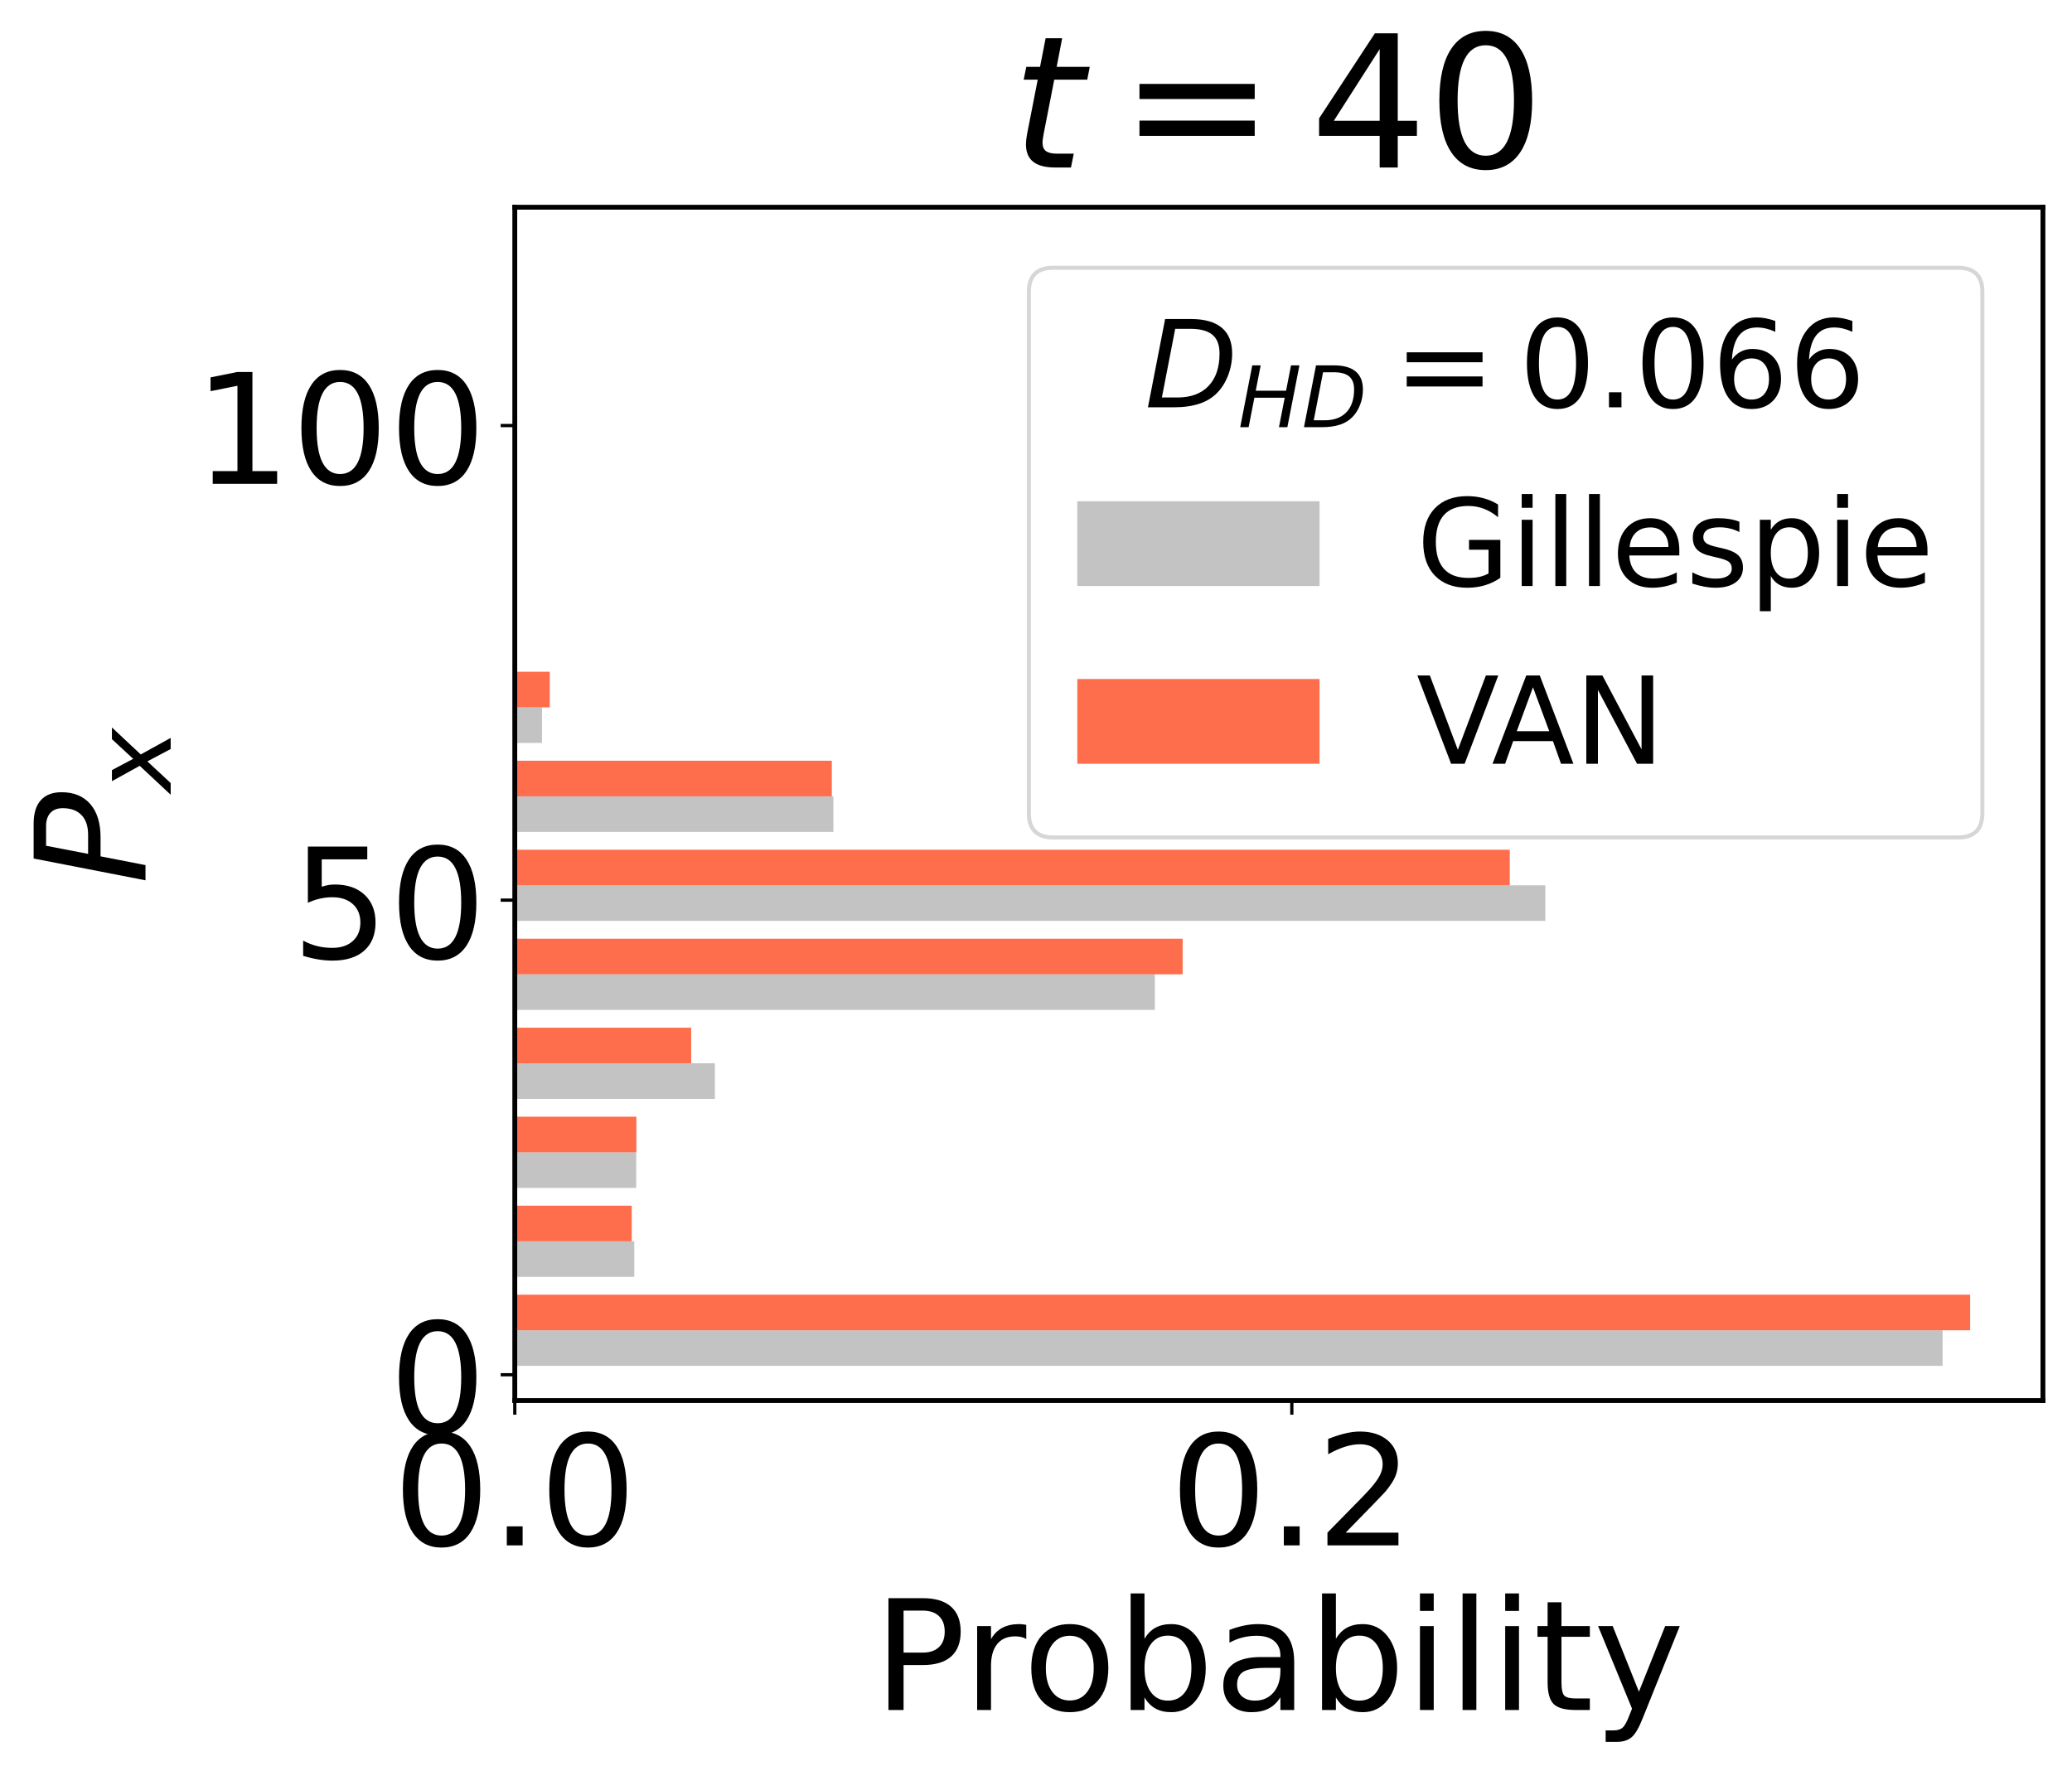
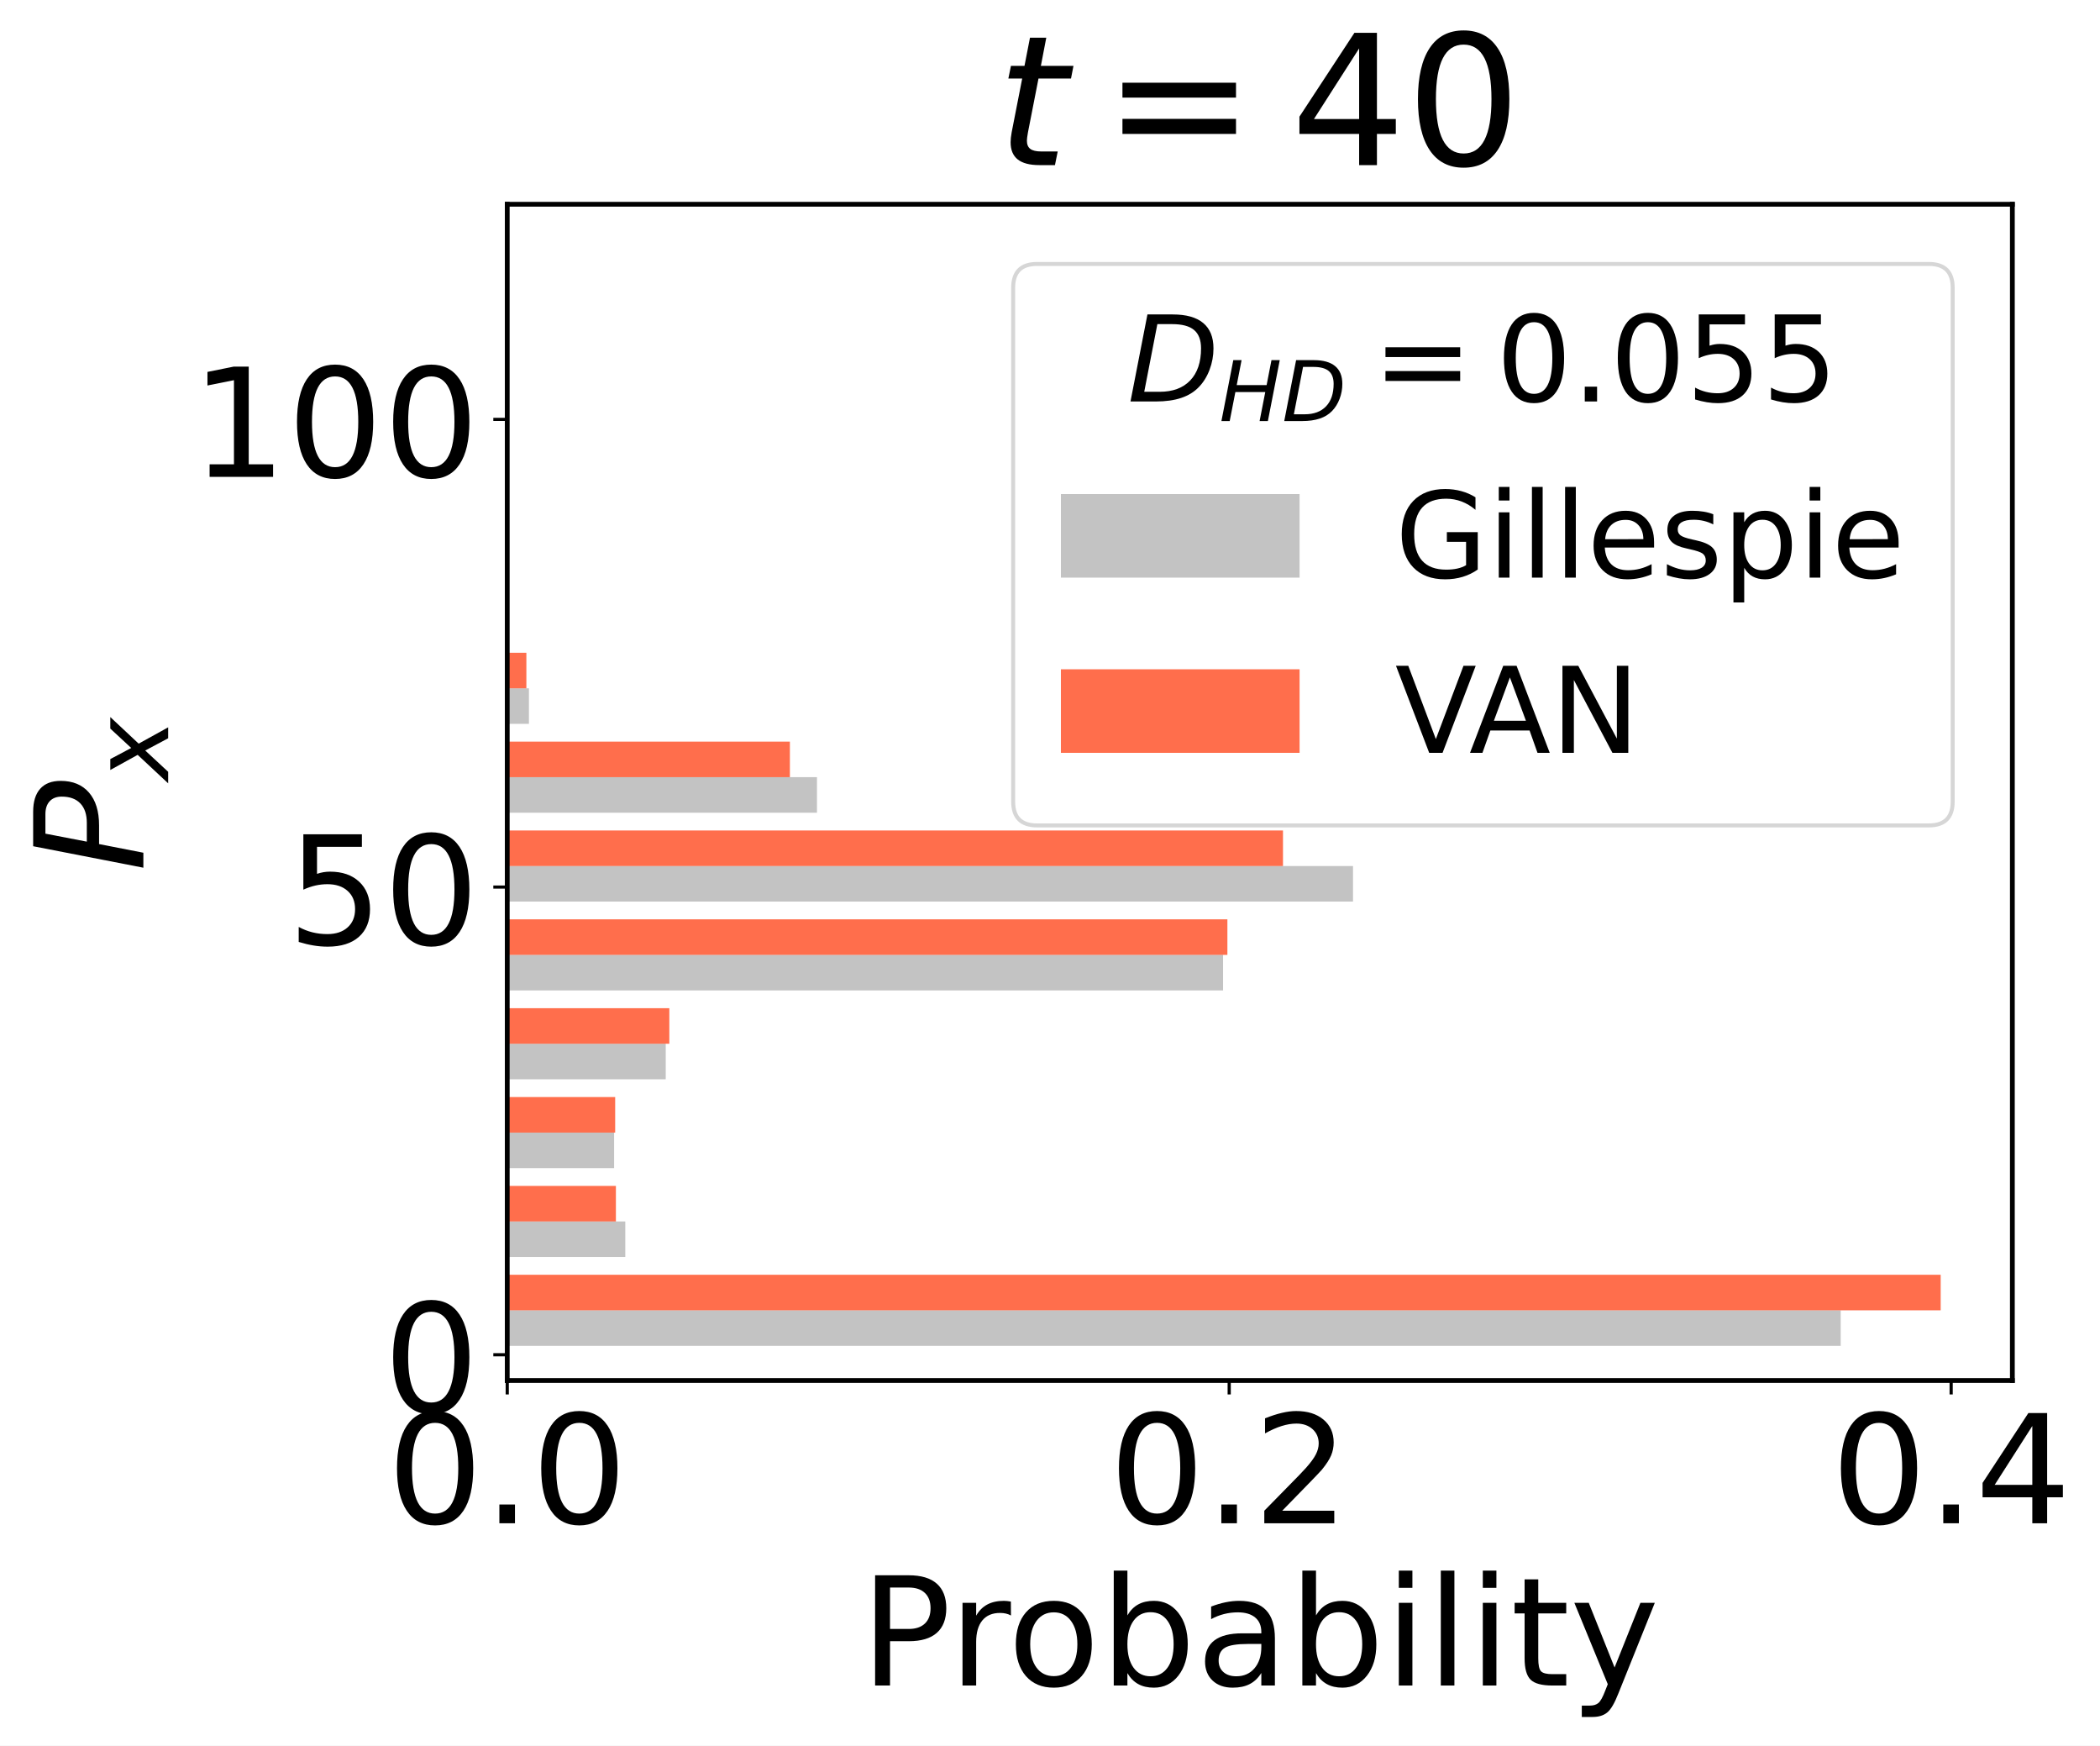
- <svg xmlns="http://www.w3.org/2000/svg" xmlns:xlink="http://www.w3.org/1999/xlink" height="438.686pt" version="1.1" viewBox="0 0 513.212 438.686" width="513.212pt">
+ <svg xmlns="http://www.w3.org/2000/svg" xmlns:xlink="http://www.w3.org/1999/xlink" height="438.686pt" version="1.1" viewBox="0 0 527.891 438.686" width="527.891pt">
  <defs>
    <style type="text/css">*{stroke-linecap:butt;stroke-linejoin:round;}</style>
  </defs>
  <g id="figure_1">
    <g id="patch_1">
-       <path d="M 0 438.686  L 513.212 438.686  L 513.212 0  L 0 0  z " style="fill:#ffffff;" />
+       <path d="M 0 438.686  L 527.891 438.686  L 527.891 0  L 0 0  z " style="fill:#ffffff;" />
    </g>
    <g id="axes_1">
      <g id="patch_2">
-         <path d="M 127.509 346.932  L 506.012 346.932  L 506.012 51.332  L 127.509 51.332  z " style="fill:#ffffff;" />
+         <path d="M 127.509 346.932  L 505.86 346.932  L 505.86 51.332  L 127.509 51.332  z " style="fill:#ffffff;" />
      </g>
      <g id="patch_3">
-         <path clip-path="url(#pb8b042745d)" d="M 127.509 338.335  L 481.156 338.335  L 481.156 329.518  L 127.509 329.518  z " style="fill:#a9a9a9;opacity:0.7;" />
+         <path clip-path="url(#p3694c1da33)" d="M 127.509 338.223  L 462.708 338.223  L 462.708 329.291  L 127.509 329.291  z " style="fill:#a9a9a9;opacity:0.7;" />
      </g>
      <g id="patch_4">
-         <path clip-path="url(#pb8b042745d)" d="M 127.509 316.292  L 157.1 316.292  L 157.1 307.475  L 127.509 307.475  z " style="fill:#a9a9a9;opacity:0.7;" />
+         <path clip-path="url(#p3694c1da33)" d="M 127.509 315.893  L 157.182 315.893  L 157.182 306.96  L 127.509 306.96  z " style="fill:#a9a9a9;opacity:0.7;" />
      </g>
      <g id="patch_5">
-         <path clip-path="url(#pb8b042745d)" d="M 127.509 294.249  L 157.581 294.249  L 157.581 285.432  L 127.509 285.432  z " style="fill:#a9a9a9;opacity:0.7;" />
+         <path clip-path="url(#p3694c1da33)" d="M 127.509 293.562  L 154.369 293.562  L 154.369 284.63  L 127.509 284.63  z " style="fill:#a9a9a9;opacity:0.7;" />
      </g>
      <g id="patch_6">
-         <path clip-path="url(#pb8b042745d)" d="M 127.509 272.206  L 177.068 272.206  L 177.068 263.388  L 127.509 263.388  z " style="fill:#a9a9a9;opacity:0.7;" />
+         <path clip-path="url(#p3694c1da33)" d="M 127.509 271.231  L 167.345 271.231  L 167.345 262.299  L 127.509 262.299  z " style="fill:#a9a9a9;opacity:0.7;" />
      </g>
      <g id="patch_7">
-         <path clip-path="url(#pb8b042745d)" d="M 127.509 250.162  L 286.049 250.162  L 286.049 241.345  L 127.509 241.345  z " style="fill:#a9a9a9;opacity:0.7;" />
+         <path clip-path="url(#p3694c1da33)" d="M 127.509 248.9  L 307.449 248.9  L 307.449 239.968  L 127.509 239.968  z " style="fill:#a9a9a9;opacity:0.7;" />
      </g>
      <g id="patch_8">
-         <path clip-path="url(#pb8b042745d)" d="M 127.509 228.119  L 382.76 228.119  L 382.76 219.302  L 127.509 219.302  z " style="fill:#a9a9a9;opacity:0.7;" />
+         <path clip-path="url(#p3694c1da33)" d="M 127.509 226.57  L 340.116 226.57  L 340.116 217.637  L 127.509 217.637  z " style="fill:#a9a9a9;opacity:0.7;" />
      </g>
      <g id="patch_9">
-         <path clip-path="url(#pb8b042745d)" d="M 127.509 206.076  L 206.418 206.076  L 206.418 197.259  L 127.509 197.259  z " style="fill:#a9a9a9;opacity:0.7;" />
+         <path clip-path="url(#p3694c1da33)" d="M 127.509 204.239  L 205.365 204.239  L 205.365 195.307  L 127.509 195.307  z " style="fill:#a9a9a9;opacity:0.7;" />
      </g>
      <g id="patch_10">
-         <path clip-path="url(#pb8b042745d)" d="M 127.509 184.033  L 134.245 184.033  L 134.245 175.215  L 127.509 175.215  z " style="fill:#a9a9a9;opacity:0.7;" />
+         <path clip-path="url(#p3694c1da33)" d="M 127.509 181.908  L 132.954 181.908  L 132.954 172.976  L 127.509 172.976  z " style="fill:#a9a9a9;opacity:0.7;" />
      </g>
      <g id="patch_11">
-         <path clip-path="url(#pb8b042745d)" d="M 127.509 329.518  L 487.988 329.518  L 487.988 320.701  L 127.509 320.701  z " style="fill:#ff3000;opacity:0.7;" />
+         <path clip-path="url(#p3694c1da33)" d="M 127.509 329.291  L 487.843 329.291  L 487.843 320.359  L 127.509 320.359  z " style="fill:#ff3000;opacity:0.7;" />
      </g>
      <g id="patch_12">
-         <path clip-path="url(#pb8b042745d)" d="M 127.509 307.475  L 156.475 307.475  L 156.475 298.658  L 127.509 298.658  z " style="fill:#ff3000;opacity:0.7;" />
+         <path clip-path="url(#p3694c1da33)" d="M 127.509 306.96  L 154.823 306.96  L 154.823 298.028  L 127.509 298.028  z " style="fill:#ff3000;opacity:0.7;" />
      </g>
      <g id="patch_13">
-         <path clip-path="url(#pb8b042745d)" d="M 127.509 285.432  L 157.629 285.432  L 157.629 276.614  L 127.509 276.614  z " style="fill:#ff3000;opacity:0.7;" />
+         <path clip-path="url(#p3694c1da33)" d="M 127.509 284.63  L 154.641 284.63  L 154.641 275.697  L 127.509 275.697  z " style="fill:#ff3000;opacity:0.7;" />
      </g>
      <g id="patch_14">
-         <path clip-path="url(#pb8b042745d)" d="M 127.509 263.388  L 171.198 263.388  L 171.198 254.571  L 127.509 254.571  z " style="fill:#ff3000;opacity:0.7;" />
+         <path clip-path="url(#p3694c1da33)" d="M 127.509 262.299  L 168.252 262.299  L 168.252 253.367  L 127.509 253.367  z " style="fill:#ff3000;opacity:0.7;" />
      </g>
      <g id="patch_15">
-         <path clip-path="url(#pb8b042745d)" d="M 127.509 241.345  L 292.929 241.345  L 292.929 232.528  L 127.509 232.528  z " style="fill:#ff3000;opacity:0.7;" />
+         <path clip-path="url(#p3694c1da33)" d="M 127.509 239.968  L 308.538 239.968  L 308.538 231.036  L 127.509 231.036  z " style="fill:#ff3000;opacity:0.7;" />
      </g>
      <g id="patch_16">
-         <path clip-path="url(#pb8b042745d)" d="M 127.509 219.302  L 373.955 219.302  L 373.955 210.485  L 127.509 210.485  z " style="fill:#ff3000;opacity:0.7;" />
+         <path clip-path="url(#p3694c1da33)" d="M 127.509 217.637  L 322.513 217.637  L 322.513 208.705  L 127.509 208.705  z " style="fill:#ff3000;opacity:0.7;" />
      </g>
      <g id="patch_17">
-         <path clip-path="url(#pb8b042745d)" d="M 127.509 197.259  L 206.033 197.259  L 206.033 188.441  L 127.509 188.441  z " style="fill:#ff3000;opacity:0.7;" />
+         <path clip-path="url(#p3694c1da33)" d="M 127.509 195.307  L 198.56 195.307  L 198.56 186.374  L 127.509 186.374  z " style="fill:#ff3000;opacity:0.7;" />
      </g>
      <g id="patch_18">
-         <path clip-path="url(#pb8b042745d)" d="M 127.509 175.215  L 136.17 175.215  L 136.17 166.398  L 127.509 166.398  z " style="fill:#ff3000;opacity:0.7;" />
+         <path clip-path="url(#p3694c1da33)" d="M 127.509 172.976  L 132.319 172.976  L 132.319 164.044  L 127.509 164.044  z " style="fill:#ff3000;opacity:0.7;" />
      </g>
      <g id="matplotlib.axis_1">
        <g id="xtick_1">
          <g id="line2d_1">
            <defs>
-               <path d="M 0 0  L 0 3.5  " id="m33f6fbbf1a" style="stroke:#000000;stroke-width:0.8;" />
-             </defs>
-             <g>
-               <use style="stroke:#000000;stroke-width:0.8;" x="127.509" xlink:href="#m33f6fbbf1a" y="346.932" />
+               <path d="M 0 0  L 0 3.5  " id="meb04d75279" style="stroke:#000000;stroke-width:0.8;" />
+             </defs>
+             <g>
+               <use style="stroke:#000000;stroke-width:0.8;" x="127.509" xlink:href="#meb04d75279" y="346.932" />
            </g>
          </g>
          <g id="text_1">
            <g transform="translate(97.29344 382.8063)scale(0.38 -0.38)">
              <defs>
                <path d="M 31.781 66.406  Q 24.172 66.406 20.328 58.906  Q 16.5 51.422 16.5 36.375  Q 16.5 21.391 20.328 13.891  Q 24.172 6.391 31.781 6.391  Q 39.453 6.391 43.281 13.891  Q 47.125 21.391 47.125 36.375  Q 47.125 51.422 43.281 58.906  Q 39.453 66.406 31.781 66.406  z M 31.781 74.219  Q 44.047 74.219 50.516 64.516  Q 56.984 54.828 56.984 36.375  Q 56.984 17.969 50.516 8.266  Q 44.047 -1.422 31.781 -1.422  Q 19.531 -1.422 13.062 8.266  Q 6.594 17.969 6.594 36.375  Q 6.594 54.828 13.062 64.516  Q 19.531 74.219 31.781 74.219  z " id="DejaVuSans-48" />
                <path d="M 10.688 12.406  L 21 12.406  L 21 0  L 10.688 0  z " id="DejaVuSans-46" />
              </defs>
              <use xlink:href="#DejaVuSans-48" />
              <use x="63.623" xlink:href="#DejaVuSans-46" />
              <use x="95.41" xlink:href="#DejaVuSans-48" />
            </g>
          </g>
        </g>
        <g id="xtick_2">
          <g id="line2d_2">
            <g>
-               <use style="stroke:#000000;stroke-width:0.8;" x="319.97" xlink:href="#m33f6fbbf1a" y="346.932" />
+               <use style="stroke:#000000;stroke-width:0.8;" x="308.992" xlink:href="#meb04d75279" y="346.932" />
            </g>
          </g>
          <g id="text_2">
-             <g transform="translate(289.754 382.8063)scale(0.38 -0.38)">
+             <g transform="translate(278.7762 382.8063)scale(0.38 -0.38)">
              <defs>
                <path d="M 19.188 8.297  L 53.609 8.297  L 53.609 0  L 7.328 0  L 7.328 8.297  Q 12.938 14.109 22.625 23.891  Q 32.328 33.688 34.812 36.531  Q 39.547 41.844 41.422 45.531  Q 43.312 49.219 43.312 52.781  Q 43.312 58.594 39.234 62.25  Q 35.156 65.922 28.609 65.922  Q 23.969 65.922 18.812 64.312  Q 13.672 62.703 7.812 59.422  L 7.812 69.391  Q 13.766 71.781 18.938 73  Q 24.125 74.219 28.422 74.219  Q 39.75 74.219 46.484 68.547  Q 53.219 62.891 53.219 53.422  Q 53.219 48.922 51.531 44.891  Q 49.859 40.875 45.406 35.406  Q 44.188 33.984 37.641 27.219  Q 31.109 20.453 19.188 8.297  z " id="DejaVuSans-50" />
              </defs>
              <use xlink:href="#DejaVuSans-48" />
              <use x="63.623" xlink:href="#DejaVuSans-46" />
              <use x="95.41" xlink:href="#DejaVuSans-50" />
            </g>
          </g>
        </g>
-         <g id="text_3">
-           <g transform="translate(216.3308 423.5832)scale(0.38 -0.38)">
+         <g id="xtick_3">
+           <g id="line2d_3">
+             <g>
+               <use style="stroke:#000000;stroke-width:0.8;" x="490.475" xlink:href="#meb04d75279" y="346.932" />
+             </g>
+           </g>
+           <g id="text_3">
+             <g transform="translate(460.2589 382.8063)scale(0.38 -0.38)">
+               <defs>
+                 <path d="M 37.797 64.312  L 12.891 25.391  L 37.797 25.391  z M 35.203 72.906  L 47.609 72.906  L 47.609 25.391  L 58.016 25.391  L 58.016 17.188  L 47.609 17.188  L 47.609 0  L 37.797 0  L 37.797 17.188  L 4.891 17.188  L 4.891 26.703  z " id="DejaVuSans-52" />
+               </defs>
+               <use xlink:href="#DejaVuSans-48" />
+               <use x="63.623" xlink:href="#DejaVuSans-46" />
+               <use x="95.41" xlink:href="#DejaVuSans-52" />
+             </g>
+           </g>
+         </g>
+         <g id="text_4">
+           <g transform="translate(216.2548 423.5832)scale(0.38 -0.38)">
            <defs>
              <path d="M 19.672 64.797  L 19.672 37.406  L 32.078 37.406  Q 38.969 37.406 42.719 40.969  Q 46.484 44.531 46.484 51.125  Q 46.484 57.672 42.719 61.234  Q 38.969 64.797 32.078 64.797  z M 9.812 72.906  L 32.078 72.906  Q 44.344 72.906 50.609 67.359  Q 56.891 61.812 56.891 51.125  Q 56.891 40.328 50.609 34.812  Q 44.344 29.297 32.078 29.297  L 19.672 29.297  L 19.672 0  L 9.812 0  z " id="DejaVuSans-80" />
              <path d="M 41.109 46.297  Q 39.594 47.172 37.812 47.578  Q 36.031 48 33.891 48  Q 26.266 48 22.188 43.047  Q 18.109 38.094 18.109 28.812  L 18.109 0  L 9.078 0  L 9.078 54.688  L 18.109 54.688  L 18.109 46.188  Q 20.953 51.172 25.484 53.578  Q 30.031 56 36.531 56  Q 37.453 56 38.578 55.875  Q 39.703 55.766 41.062 55.516  z " id="DejaVuSans-114" />
              <path d="M 30.609 48.391  Q 23.391 48.391 19.188 42.75  Q 14.984 37.109 14.984 27.297  Q 14.984 17.484 19.156 11.844  Q 23.344 6.203 30.609 6.203  Q 37.797 6.203 41.984 11.859  Q 46.188 17.531 46.188 27.297  Q 46.188 37.016 41.984 42.703  Q 37.797 48.391 30.609 48.391  z M 30.609 56  Q 42.328 56 49.016 48.375  Q 55.719 40.766 55.719 27.297  Q 55.719 13.875 49.016 6.219  Q 42.328 -1.422 30.609 -1.422  Q 18.844 -1.422 12.172 6.219  Q 5.516 13.875 5.516 27.297  Q 5.516 40.766 12.172 48.375  Q 18.844 56 30.609 56  z " id="DejaVuSans-111" />
              <path d="M 48.688 27.297  Q 48.688 37.203 44.609 42.844  Q 40.531 48.484 33.406 48.484  Q 26.266 48.484 22.188 42.844  Q 18.109 37.203 18.109 27.297  Q 18.109 17.391 22.188 11.75  Q 26.266 6.109 33.406 6.109  Q 40.531 6.109 44.609 11.75  Q 48.688 17.391 48.688 27.297  z M 18.109 46.391  Q 20.953 51.266 25.266 53.625  Q 29.594 56 35.594 56  Q 45.562 56 51.781 48.094  Q 58.016 40.188 58.016 27.297  Q 58.016 14.406 51.781 6.484  Q 45.562 -1.422 35.594 -1.422  Q 29.594 -1.422 25.266 0.953  Q 20.953 3.328 18.109 8.203  L 18.109 0  L 9.078 0  L 9.078 75.984  L 18.109 75.984  z " id="DejaVuSans-98" />
              <path d="M 34.281 27.484  Q 23.391 27.484 19.188 25  Q 14.984 22.516 14.984 16.5  Q 14.984 11.719 18.141 8.906  Q 21.297 6.109 26.703 6.109  Q 34.188 6.109 38.703 11.406  Q 43.219 16.703 43.219 25.484  L 43.219 27.484  z M 52.203 31.203  L 52.203 0  L 43.219 0  L 43.219 8.297  Q 40.141 3.328 35.547 0.953  Q 30.953 -1.422 24.312 -1.422  Q 15.922 -1.422 10.953 3.297  Q 6 8.016 6 15.922  Q 6 25.141 12.172 29.828  Q 18.359 34.516 30.609 34.516  L 43.219 34.516  L 43.219 35.406  Q 43.219 41.609 39.141 45  Q 35.062 48.391 27.688 48.391  Q 23 48.391 18.547 47.266  Q 14.109 46.141 10.016 43.891  L 10.016 52.203  Q 14.938 54.109 19.578 55.047  Q 24.219 56 28.609 56  Q 40.484 56 46.344 49.844  Q 52.203 43.703 52.203 31.203  z " id="DejaVuSans-97" />
              <path d="M 9.422 54.688  L 18.406 54.688  L 18.406 0  L 9.422 0  z M 9.422 75.984  L 18.406 75.984  L 18.406 64.594  L 9.422 64.594  z " id="DejaVuSans-105" />
              <path d="M 9.422 75.984  L 18.406 75.984  L 18.406 0  L 9.422 0  z " id="DejaVuSans-108" />
              <path d="M 18.312 70.219  L 18.312 54.688  L 36.812 54.688  L 36.812 47.703  L 18.312 47.703  L 18.312 18.016  Q 18.312 11.328 20.141 9.422  Q 21.969 7.516 27.594 7.516  L 36.812 7.516  L 36.812 0  L 27.594 0  Q 17.188 0 13.234 3.875  Q 9.281 7.766 9.281 18.016  L 9.281 47.703  L 2.688 47.703  L 2.688 54.688  L 9.281 54.688  L 9.281 70.219  z " id="DejaVuSans-116" />
              <path d="M 32.172 -5.078  Q 28.375 -14.844 24.75 -17.812  Q 21.141 -20.797 15.094 -20.797  L 7.906 -20.797  L 7.906 -13.281  L 13.188 -13.281  Q 16.891 -13.281 18.938 -11.516  Q 21 -9.766 23.484 -3.219  L 25.094 0.875  L 2.984 54.688  L 12.5 54.688  L 29.594 11.922  L 46.688 54.688  L 56.203 54.688  z " id="DejaVuSans-121" />
            </defs>
            <use xlink:href="#DejaVuSans-80" />
            <use x="58.553" xlink:href="#DejaVuSans-114" />
            <use x="97.416" xlink:href="#DejaVuSans-111" />
            <use x="158.598" xlink:href="#DejaVuSans-98" />
            <use x="222.074" xlink:href="#DejaVuSans-97" />
            <use x="283.354" xlink:href="#DejaVuSans-98" />
            <use x="346.83" xlink:href="#DejaVuSans-105" />
            <use x="374.613" xlink:href="#DejaVuSans-108" />
            <use x="402.396" xlink:href="#DejaVuSans-105" />
            <use x="430.18" xlink:href="#DejaVuSans-116" />
            <use x="469.389" xlink:href="#DejaVuSans-121" />
          </g>
        </g>
      </g>
      <g id="matplotlib.axis_2">
        <g id="ytick_1">
-           <g id="line2d_3">
-             <defs>
-               <path d="M 0 0  L -3.5 0  " id="m74f24836e0" style="stroke:#000000;stroke-width:0.8;" />
-             </defs>
-             <g>
-               <use style="stroke:#000000;stroke-width:0.8;" x="127.509" xlink:href="#m74f24836e0" y="340.54" />
-             </g>
-           </g>
-           <g id="text_4">
-             <g transform="translate(96.33187 354.9767)scale(0.38 -0.38)">
+           <g id="line2d_4">
+             <defs>
+               <path d="M 0 0  L -3.5 0  " id="m8d3801bf32" style="stroke:#000000;stroke-width:0.8;" />
+             </defs>
+             <g>
+               <use style="stroke:#000000;stroke-width:0.8;" x="127.509" xlink:href="#m8d3801bf32" y="340.456" />
+             </g>
+           </g>
+           <g id="text_5">
+             <g transform="translate(96.33187 354.8934)scale(0.38 -0.38)">
              <use xlink:href="#DejaVuSans-48" />
            </g>
          </g>
        </g>
        <g id="ytick_2">
-           <g id="line2d_4">
-             <g>
-               <use style="stroke:#000000;stroke-width:0.8;" x="127.509" xlink:href="#m74f24836e0" y="222.976" />
-             </g>
-           </g>
-           <g id="text_5">
-             <g transform="translate(72.15438 237.4127)scale(0.38 -0.38)">
+           <g id="line2d_5">
+             <g>
+               <use style="stroke:#000000;stroke-width:0.8;" x="127.509" xlink:href="#m8d3801bf32" y="222.926" />
+             </g>
+           </g>
+           <g id="text_6">
+             <g transform="translate(72.15438 237.3633)scale(0.38 -0.38)">
              <defs>
                <path d="M 10.797 72.906  L 49.516 72.906  L 49.516 64.594  L 19.828 64.594  L 19.828 46.734  Q 21.969 47.469 24.109 47.828  Q 26.266 48.188 28.422 48.188  Q 40.625 48.188 47.75 41.5  Q 54.891 34.812 54.891 23.391  Q 54.891 11.625 47.562 5.094  Q 40.234 -1.422 26.906 -1.422  Q 22.312 -1.422 17.547 -0.641  Q 12.797 0.141 7.719 1.703  L 7.719 11.625  Q 12.109 9.234 16.797 8.062  Q 21.484 6.891 26.703 6.891  Q 35.156 6.891 40.078 11.328  Q 45.016 15.766 45.016 23.391  Q 45.016 31 40.078 35.438  Q 35.156 39.891 26.703 39.891  Q 22.75 39.891 18.812 39.016  Q 14.891 38.141 10.797 36.281  z " id="DejaVuSans-53" />
              </defs>
              <use xlink:href="#DejaVuSans-53" />
              <use x="63.623" xlink:href="#DejaVuSans-48" />
            </g>
          </g>
        </g>
        <g id="ytick_3">
-           <g id="line2d_5">
-             <g>
-               <use style="stroke:#000000;stroke-width:0.8;" x="127.509" xlink:href="#m74f24836e0" y="105.412" />
-             </g>
-           </g>
-           <g id="text_6">
-             <g transform="translate(47.97687 119.8487)scale(0.38 -0.38)">
+           <g id="line2d_6">
+             <g>
+               <use style="stroke:#000000;stroke-width:0.8;" x="127.509" xlink:href="#m8d3801bf32" y="105.396" />
+             </g>
+           </g>
+           <g id="text_7">
+             <g transform="translate(47.97687 119.8331)scale(0.38 -0.38)">
              <defs>
                <path d="M 12.406 8.297  L 28.516 8.297  L 28.516 63.922  L 10.984 60.406  L 10.984 69.391  L 28.422 72.906  L 38.281 72.906  L 38.281 8.297  L 54.391 8.297  L 54.391 0  L 12.406 0  z " id="DejaVuSans-49" />
              </defs>
              <use xlink:href="#DejaVuSans-49" />
              <use x="63.623" xlink:href="#DejaVuSans-48" />
              <use x="127.246" xlink:href="#DejaVuSans-48" />
            </g>
          </g>
        </g>
-         <g id="text_7">
+         <g id="text_8">
          <g transform="translate(36.07406 219.0822)rotate(-90)scale(0.38 -0.38)">
            <defs>
              <path d="M 16.891 72.906  L 39.703 72.906  Q 49.656 72.906 54.875 68.266  Q 60.109 63.625 60.109 54.688  Q 60.109 42.672 52.391 35.984  Q 44.672 29.297 30.719 29.297  L 18.312 29.297  L 12.594 0  L 2.688 0  z M 25.203 64.797  L 19.922 37.406  L 32.328 37.406  Q 40.719 37.406 45.203 41.703  Q 49.703 46 49.703 54  Q 49.703 59.125 46.656 61.953  Q 43.609 64.797 38.094 64.797  z " id="DejaVuSans-Oblique-80" />
              <path d="M 60.016 54.688  L 34.906 27.875  L 50.297 0  L 39.984 0  L 28.422 21.688  L 8.297 0  L -2.594 0  L 24.312 28.812  L 10.016 54.688  L 20.312 54.688  L 30.812 34.906  L 49.125 54.688  z " id="DejaVuSans-Oblique-120" />
            </defs>
            <use transform="translate(0 0.09375)" xlink:href="#DejaVuSans-Oblique-80" />
            <use transform="translate(60.30273 -16.3125)scale(0.7)" xlink:href="#DejaVuSans-Oblique-120" />
          </g>
        </g>
      </g>
      <g id="patch_19">
        <path d="M 127.509 346.932  L 127.509 51.332  " style="fill:none;stroke:#000000;stroke-linecap:square;stroke-linejoin:miter;stroke-width:1.2;" />
      </g>
      <g id="patch_20">
-         <path d="M 506.012 346.932  L 506.012 51.332  " style="fill:none;stroke:#000000;stroke-linecap:square;stroke-linejoin:miter;stroke-width:1.2;" />
+         <path d="M 505.86 346.932  L 505.86 51.332  " style="fill:none;stroke:#000000;stroke-linecap:square;stroke-linejoin:miter;stroke-width:1.2;" />
      </g>
      <g id="patch_21">
-         <path d="M 127.509 346.932  L 506.012 346.932  " style="fill:none;stroke:#000000;stroke-linecap:square;stroke-linejoin:miter;stroke-width:1.2;" />
+         <path d="M 127.509 346.932  L 505.86 346.932  " style="fill:none;stroke:#000000;stroke-linecap:square;stroke-linejoin:miter;stroke-width:1.2;" />
      </g>
      <g id="patch_22">
-         <path d="M 127.509 51.332  L 506.012 51.332  " style="fill:none;stroke:#000000;stroke-linecap:square;stroke-linejoin:miter;stroke-width:1.2;" />
-       </g>
-       <g id="text_8">
-         <g transform="translate(250.6406 41.84887)scale(0.456 -0.456)">
+         <path d="M 127.509 51.332  L 505.86 51.332  " style="fill:none;stroke:#000000;stroke-linecap:square;stroke-linejoin:miter;stroke-width:1.2;" />
+       </g>
+       <g id="text_9">
+         <g transform="translate(250.5647 41.84887)scale(0.456 -0.456)">
          <defs>
            <path d="M 42.281 54.688  L 40.922 47.703  L 23 47.703  L 17.188 18.016  Q 16.891 16.359 16.75 15.234  Q 16.609 14.109 16.609 13.484  Q 16.609 10.359 18.484 8.938  Q 20.359 7.516 24.516 7.516  L 33.594 7.516  L 32.078 0  L 23.484 0  Q 15.484 0 11.547 3.125  Q 7.625 6.25 7.625 12.594  Q 7.625 13.719 7.766 15.062  Q 7.906 16.406 8.203 18.016  L 14.016 47.703  L 6.391 47.703  L 7.812 54.688  L 15.281 54.688  L 18.312 70.219  L 27.297 70.219  L 24.312 54.688  z " id="DejaVuSans-Oblique-116" />
            <path d="M 10.594 45.406  L 73.188 45.406  L 73.188 37.203  L 10.594 37.203  z M 10.594 25.484  L 73.188 25.484  L 73.188 17.188  L 10.594 17.188  z " id="DejaVuSans-61" />
-             <path d="M 37.797 64.312  L 12.891 25.391  L 37.797 25.391  z M 35.203 72.906  L 47.609 72.906  L 47.609 25.391  L 58.016 25.391  L 58.016 17.188  L 47.609 17.188  L 47.609 0  L 37.797 0  L 37.797 17.188  L 4.891 17.188  L 4.891 26.703  z " id="DejaVuSans-52" />
          </defs>
          <use transform="translate(0 0.78125)" xlink:href="#DejaVuSans-Oblique-116" />
          <use transform="translate(58.69141 0.78125)" xlink:href="#DejaVuSans-61" />
          <use transform="translate(161.9629 0.78125)" xlink:href="#DejaVuSans-52" />
          <use transform="translate(225.5859 0.78125)" xlink:href="#DejaVuSans-48" />
        </g>
      </g>
      <g id="legend_1">
        <g id="patch_23">
-           <path d="M 260.837 207.435  L 485.012 207.435  Q 491.012 207.435 491.012 201.435  L 491.012 72.332  Q 491.012 66.332 485.012 66.332  L 260.837 66.332  Q 254.837 66.332 254.837 72.332  L 254.837 201.435  Q 254.837 207.435 260.837 207.435  z " style="fill:#ffffff;opacity:0.8;stroke:#cccccc;stroke-linejoin:miter;" />
-         </g>
-         <g id="text_9">
-           <g transform="translate(283.5244 101.1276)scale(0.3 -0.3)">
+           <path d="M 260.685 207.435  L 484.86 207.435  Q 490.86 207.435 490.86 201.435  L 490.86 72.332  Q 490.86 66.332 484.86 66.332  L 260.685 66.332  Q 254.685 66.332 254.685 72.332  L 254.685 201.435  Q 254.685 207.435 260.685 207.435  z " style="fill:#ffffff;opacity:0.8;stroke:#cccccc;stroke-linejoin:miter;" />
+         </g>
+         <g id="text_10">
+           <g transform="translate(283.3725 101.1276)scale(0.3 -0.3)">
            <defs>
              <path d="M 16.891 72.906  L 38.094 72.906  Q 54.984 72.906 63.594 65.75  Q 72.219 58.594 72.219 44.484  Q 72.219 35.156 68.938 26.531  Q 65.672 17.922 59.906 12.016  Q 54.109 5.953 45.172 2.969  Q 36.234 0 24.031 0  L 2.688 0  z M 25.203 64.797  L 14.203 8.109  L 27.094 8.109  Q 43.656 8.109 52.734 17.625  Q 61.812 27.156 61.812 44.484  Q 61.812 54.984 55.953 59.891  Q 50.094 64.797 37.594 64.797  z " id="DejaVuSans-Oblique-68" />
              <path d="M 16.891 72.906  L 26.812 72.906  L 21 43.016  L 56.781 43.016  L 62.594 72.906  L 72.516 72.906  L 58.297 0  L 48.391 0  L 55.172 34.719  L 19.391 34.719  L 12.594 0  L 2.688 0  z " id="DejaVuSans-Oblique-72" />
-               <path d="M 33.016 40.375  Q 26.375 40.375 22.484 35.828  Q 18.609 31.297 18.609 23.391  Q 18.609 15.531 22.484 10.953  Q 26.375 6.391 33.016 6.391  Q 39.656 6.391 43.531 10.953  Q 47.406 15.531 47.406 23.391  Q 47.406 31.297 43.531 35.828  Q 39.656 40.375 33.016 40.375  z M 52.594 71.297  L 52.594 62.312  Q 48.875 64.062 45.094 64.984  Q 41.312 65.922 37.594 65.922  Q 27.828 65.922 22.672 59.328  Q 17.531 52.734 16.797 39.406  Q 19.672 43.656 24.016 45.922  Q 28.375 48.188 33.594 48.188  Q 44.578 48.188 50.953 41.516  Q 57.328 34.859 57.328 23.391  Q 57.328 12.156 50.688 5.359  Q 44.047 -1.422 33.016 -1.422  Q 20.359 -1.422 13.672 8.266  Q 6.984 17.969 6.984 36.375  Q 6.984 53.656 15.188 63.938  Q 23.391 74.219 37.203 74.219  Q 40.922 74.219 44.703 73.484  Q 48.484 72.75 52.594 71.297  z " id="DejaVuSans-54" />
            </defs>
            <use transform="translate(0 0.78125)" xlink:href="#DejaVuSans-Oblique-68" />
            <use transform="translate(77.00195 -15.625)scale(0.7)" xlink:href="#DejaVuSans-Oblique-72" />
            <use transform="translate(129.6387 -15.625)scale(0.7)" xlink:href="#DejaVuSans-Oblique-68" />
            <use transform="translate(205.7568 0.78125)" xlink:href="#DejaVuSans-61" />
            <use transform="translate(309.0283 0.78125)" xlink:href="#DejaVuSans-48" />
            <use transform="translate(372.6514 0.78125)" xlink:href="#DejaVuSans-46" />
            <use transform="translate(404.4385 0.78125)" xlink:href="#DejaVuSans-48" />
-             <use transform="translate(468.0615 0.78125)" xlink:href="#DejaVuSans-54" />
-             <use transform="translate(531.6846 0.78125)" xlink:href="#DejaVuSans-54" />
+             <use transform="translate(468.0615 0.78125)" xlink:href="#DejaVuSans-53" />
+             <use transform="translate(531.6846 0.78125)" xlink:href="#DejaVuSans-53" />
          </g>
        </g>
        <g id="patch_24">
-           <path d="M 266.837 145.162  L 326.837 145.162  L 326.837 124.162  L 266.837 124.162  z " style="fill:#a9a9a9;opacity:0.7;" />
-         </g>
-         <g id="text_10">
-           <g transform="translate(350.8369 145.1619)scale(0.3 -0.3)">
+           <path d="M 266.685 145.162  L 326.685 145.162  L 326.685 124.162  L 266.685 124.162  z " style="fill:#a9a9a9;opacity:0.7;" />
+         </g>
+         <g id="text_11">
+           <g transform="translate(350.685 145.1619)scale(0.3 -0.3)">
            <defs>
              <path d="M 59.516 10.406  L 59.516 29.984  L 43.406 29.984  L 43.406 38.094  L 69.281 38.094  L 69.281 6.781  Q 63.578 2.734 56.688 0.656  Q 49.812 -1.422 42 -1.422  Q 24.906 -1.422 15.25 8.562  Q 5.609 18.562 5.609 36.375  Q 5.609 54.25 15.25 64.234  Q 24.906 74.219 42 74.219  Q 49.125 74.219 55.547 72.453  Q 61.969 70.703 67.391 67.281  L 67.391 56.781  Q 61.922 61.422 55.766 63.766  Q 49.609 66.109 42.828 66.109  Q 29.438 66.109 22.719 58.641  Q 16.016 51.172 16.016 36.375  Q 16.016 21.625 22.719 14.156  Q 29.438 6.688 42.828 6.688  Q 48.047 6.688 52.141 7.594  Q 56.25 8.5 59.516 10.406  z " id="DejaVuSans-71" />
              <path d="M 56.203 29.594  L 56.203 25.203  L 14.891 25.203  Q 15.484 15.922 20.484 11.062  Q 25.484 6.203 34.422 6.203  Q 39.594 6.203 44.453 7.469  Q 49.312 8.734 54.109 11.281  L 54.109 2.781  Q 49.266 0.734 44.188 -0.344  Q 39.109 -1.422 33.891 -1.422  Q 20.797 -1.422 13.156 6.188  Q 5.516 13.812 5.516 26.812  Q 5.516 40.234 12.766 48.109  Q 20.016 56 32.328 56  Q 43.359 56 49.781 48.891  Q 56.203 41.797 56.203 29.594  z M 47.219 32.234  Q 47.125 39.594 43.094 43.984  Q 39.062 48.391 32.422 48.391  Q 24.906 48.391 20.391 44.141  Q 15.875 39.891 15.188 32.172  z " id="DejaVuSans-101" />
              <path d="M 44.281 53.078  L 44.281 44.578  Q 40.484 46.531 36.375 47.5  Q 32.281 48.484 27.875 48.484  Q 21.188 48.484 17.844 46.438  Q 14.5 44.391 14.5 40.281  Q 14.5 37.156 16.891 35.375  Q 19.281 33.594 26.516 31.984  L 29.594 31.297  Q 39.156 29.25 43.188 25.516  Q 47.219 21.781 47.219 15.094  Q 47.219 7.469 41.188 3.016  Q 35.156 -1.422 24.609 -1.422  Q 20.219 -1.422 15.453 -0.562  Q 10.688 0.297 5.422 2  L 5.422 11.281  Q 10.406 8.688 15.234 7.391  Q 20.062 6.109 24.812 6.109  Q 31.156 6.109 34.562 8.281  Q 37.984 10.453 37.984 14.406  Q 37.984 18.062 35.516 20.016  Q 33.062 21.969 24.703 23.781  L 21.578 24.516  Q 13.234 26.266 9.516 29.906  Q 5.812 33.547 5.812 39.891  Q 5.812 47.609 11.281 51.797  Q 16.75 56 26.812 56  Q 31.781 56 36.172 55.266  Q 40.578 54.547 44.281 53.078  z " id="DejaVuSans-115" />
              <path d="M 18.109 8.203  L 18.109 -20.797  L 9.078 -20.797  L 9.078 54.688  L 18.109 54.688  L 18.109 46.391  Q 20.953 51.266 25.266 53.625  Q 29.594 56 35.594 56  Q 45.562 56 51.781 48.094  Q 58.016 40.188 58.016 27.297  Q 58.016 14.406 51.781 6.484  Q 45.562 -1.422 35.594 -1.422  Q 29.594 -1.422 25.266 0.953  Q 20.953 3.328 18.109 8.203  z M 48.688 27.297  Q 48.688 37.203 44.609 42.844  Q 40.531 48.484 33.406 48.484  Q 26.266 48.484 22.188 42.844  Q 18.109 37.203 18.109 27.297  Q 18.109 17.391 22.188 11.75  Q 26.266 6.109 33.406 6.109  Q 40.531 6.109 44.609 11.75  Q 48.688 17.391 48.688 27.297  z " id="DejaVuSans-112" />
            </defs>
            <use xlink:href="#DejaVuSans-71" />
            <use x="77.49" xlink:href="#DejaVuSans-105" />
            <use x="105.273" xlink:href="#DejaVuSans-108" />
            <use x="133.057" xlink:href="#DejaVuSans-108" />
            <use x="160.84" xlink:href="#DejaVuSans-101" />
            <use x="222.363" xlink:href="#DejaVuSans-115" />
            <use x="274.463" xlink:href="#DejaVuSans-112" />
            <use x="337.939" xlink:href="#DejaVuSans-105" />
            <use x="365.723" xlink:href="#DejaVuSans-101" />
          </g>
        </g>
        <g id="patch_25">
-           <path d="M 266.837 189.196  L 326.837 189.196  L 326.837 168.196  L 266.837 168.196  z " style="fill:#ff3000;opacity:0.7;" />
-         </g>
-         <g id="text_11">
-           <g transform="translate(350.8369 189.1963)scale(0.3 -0.3)">
+           <path d="M 266.685 189.196  L 326.685 189.196  L 326.685 168.196  L 266.685 168.196  z " style="fill:#ff3000;opacity:0.7;" />
+         </g>
+         <g id="text_12">
+           <g transform="translate(350.685 189.1963)scale(0.3 -0.3)">
            <defs>
              <path d="M 28.609 0  L 0.781 72.906  L 11.078 72.906  L 34.188 11.531  L 57.328 72.906  L 67.578 72.906  L 39.797 0  z " id="DejaVuSans-86" />
              <path d="M 34.188 63.188  L 20.797 26.906  L 47.609 26.906  z M 28.609 72.906  L 39.797 72.906  L 67.578 0  L 57.328 0  L 50.688 18.703  L 17.828 18.703  L 11.188 0  L 0.781 0  z " id="DejaVuSans-65" />
              <path d="M 9.812 72.906  L 23.094 72.906  L 55.422 11.922  L 55.422 72.906  L 64.984 72.906  L 64.984 0  L 51.703 0  L 19.391 60.984  L 19.391 0  L 9.812 0  z " id="DejaVuSans-78" />
            </defs>
            <use xlink:href="#DejaVuSans-86" />
            <use x="62.033" xlink:href="#DejaVuSans-65" />
            <use x="130.441" xlink:href="#DejaVuSans-78" />
          </g>
        </g>
      </g>
    </g>
  </g>
  <defs>
-     <clipPath id="pb8b042745d">
-       <rect height="295.6" width="378.502" x="127.509" y="51.332" />
+     <clipPath id="p3694c1da33">
+       <rect height="295.6" width="378.351" x="127.509" y="51.332" />
    </clipPath>
  </defs>
</svg>
